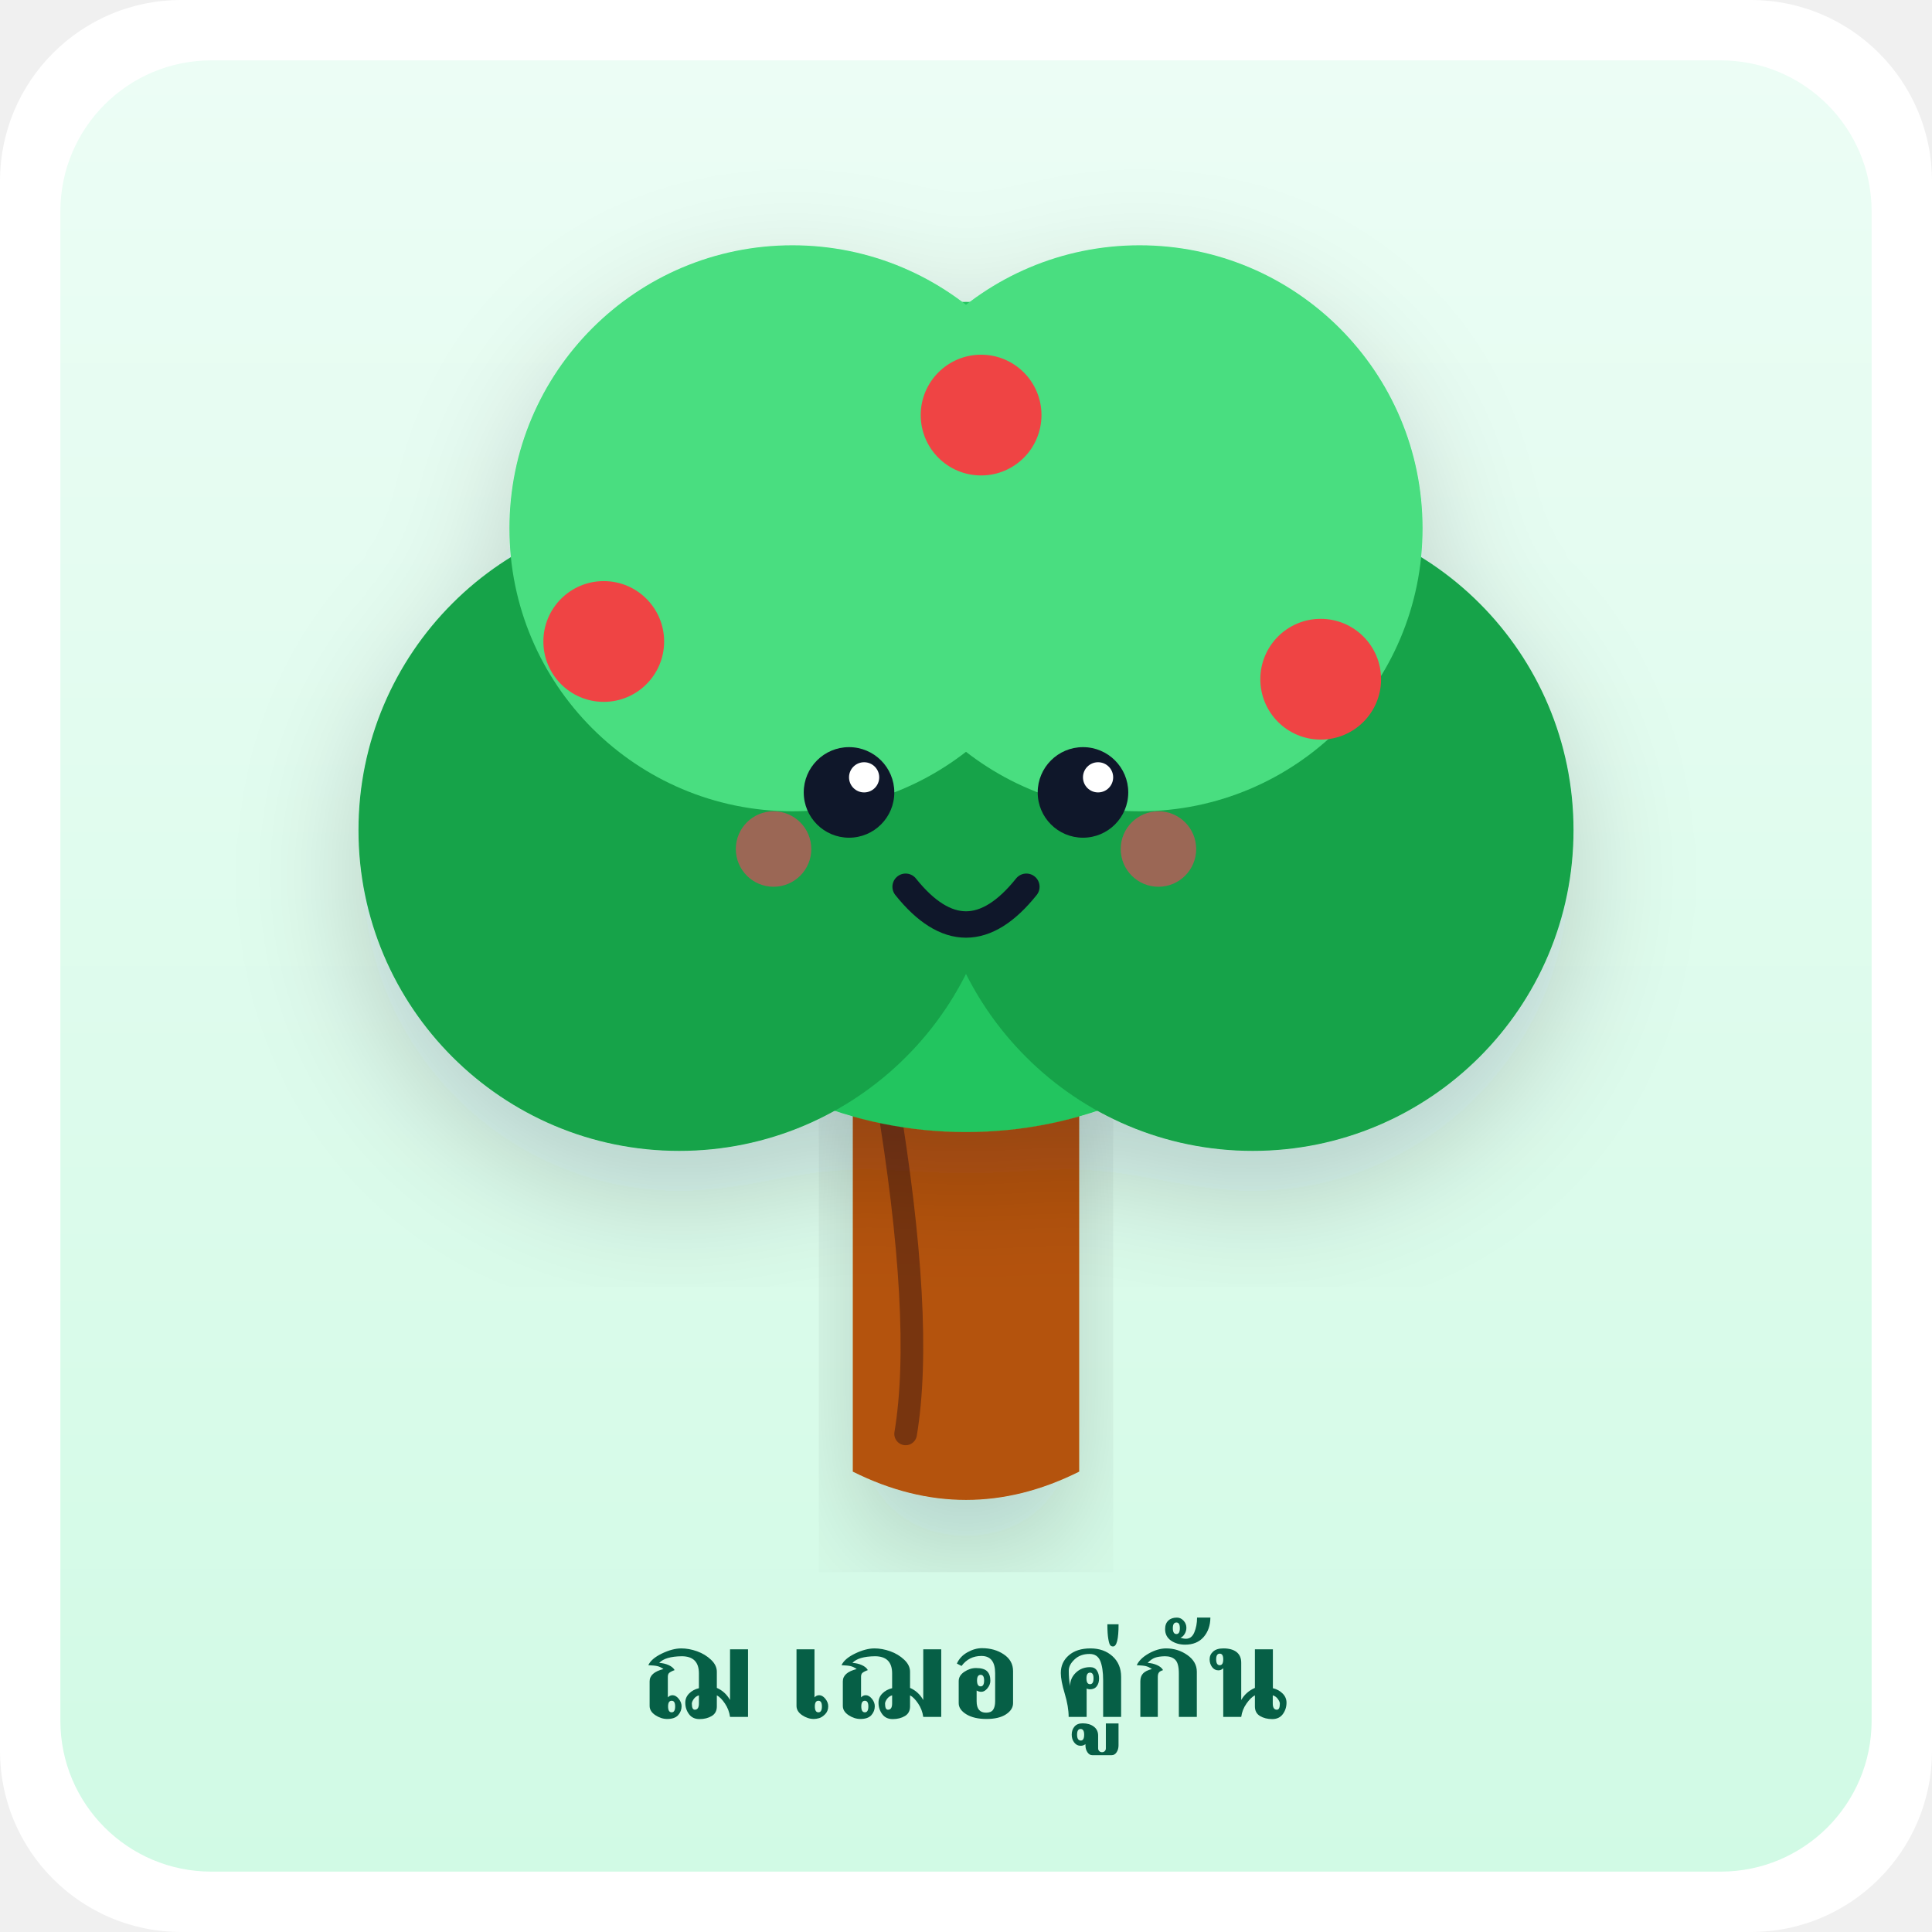
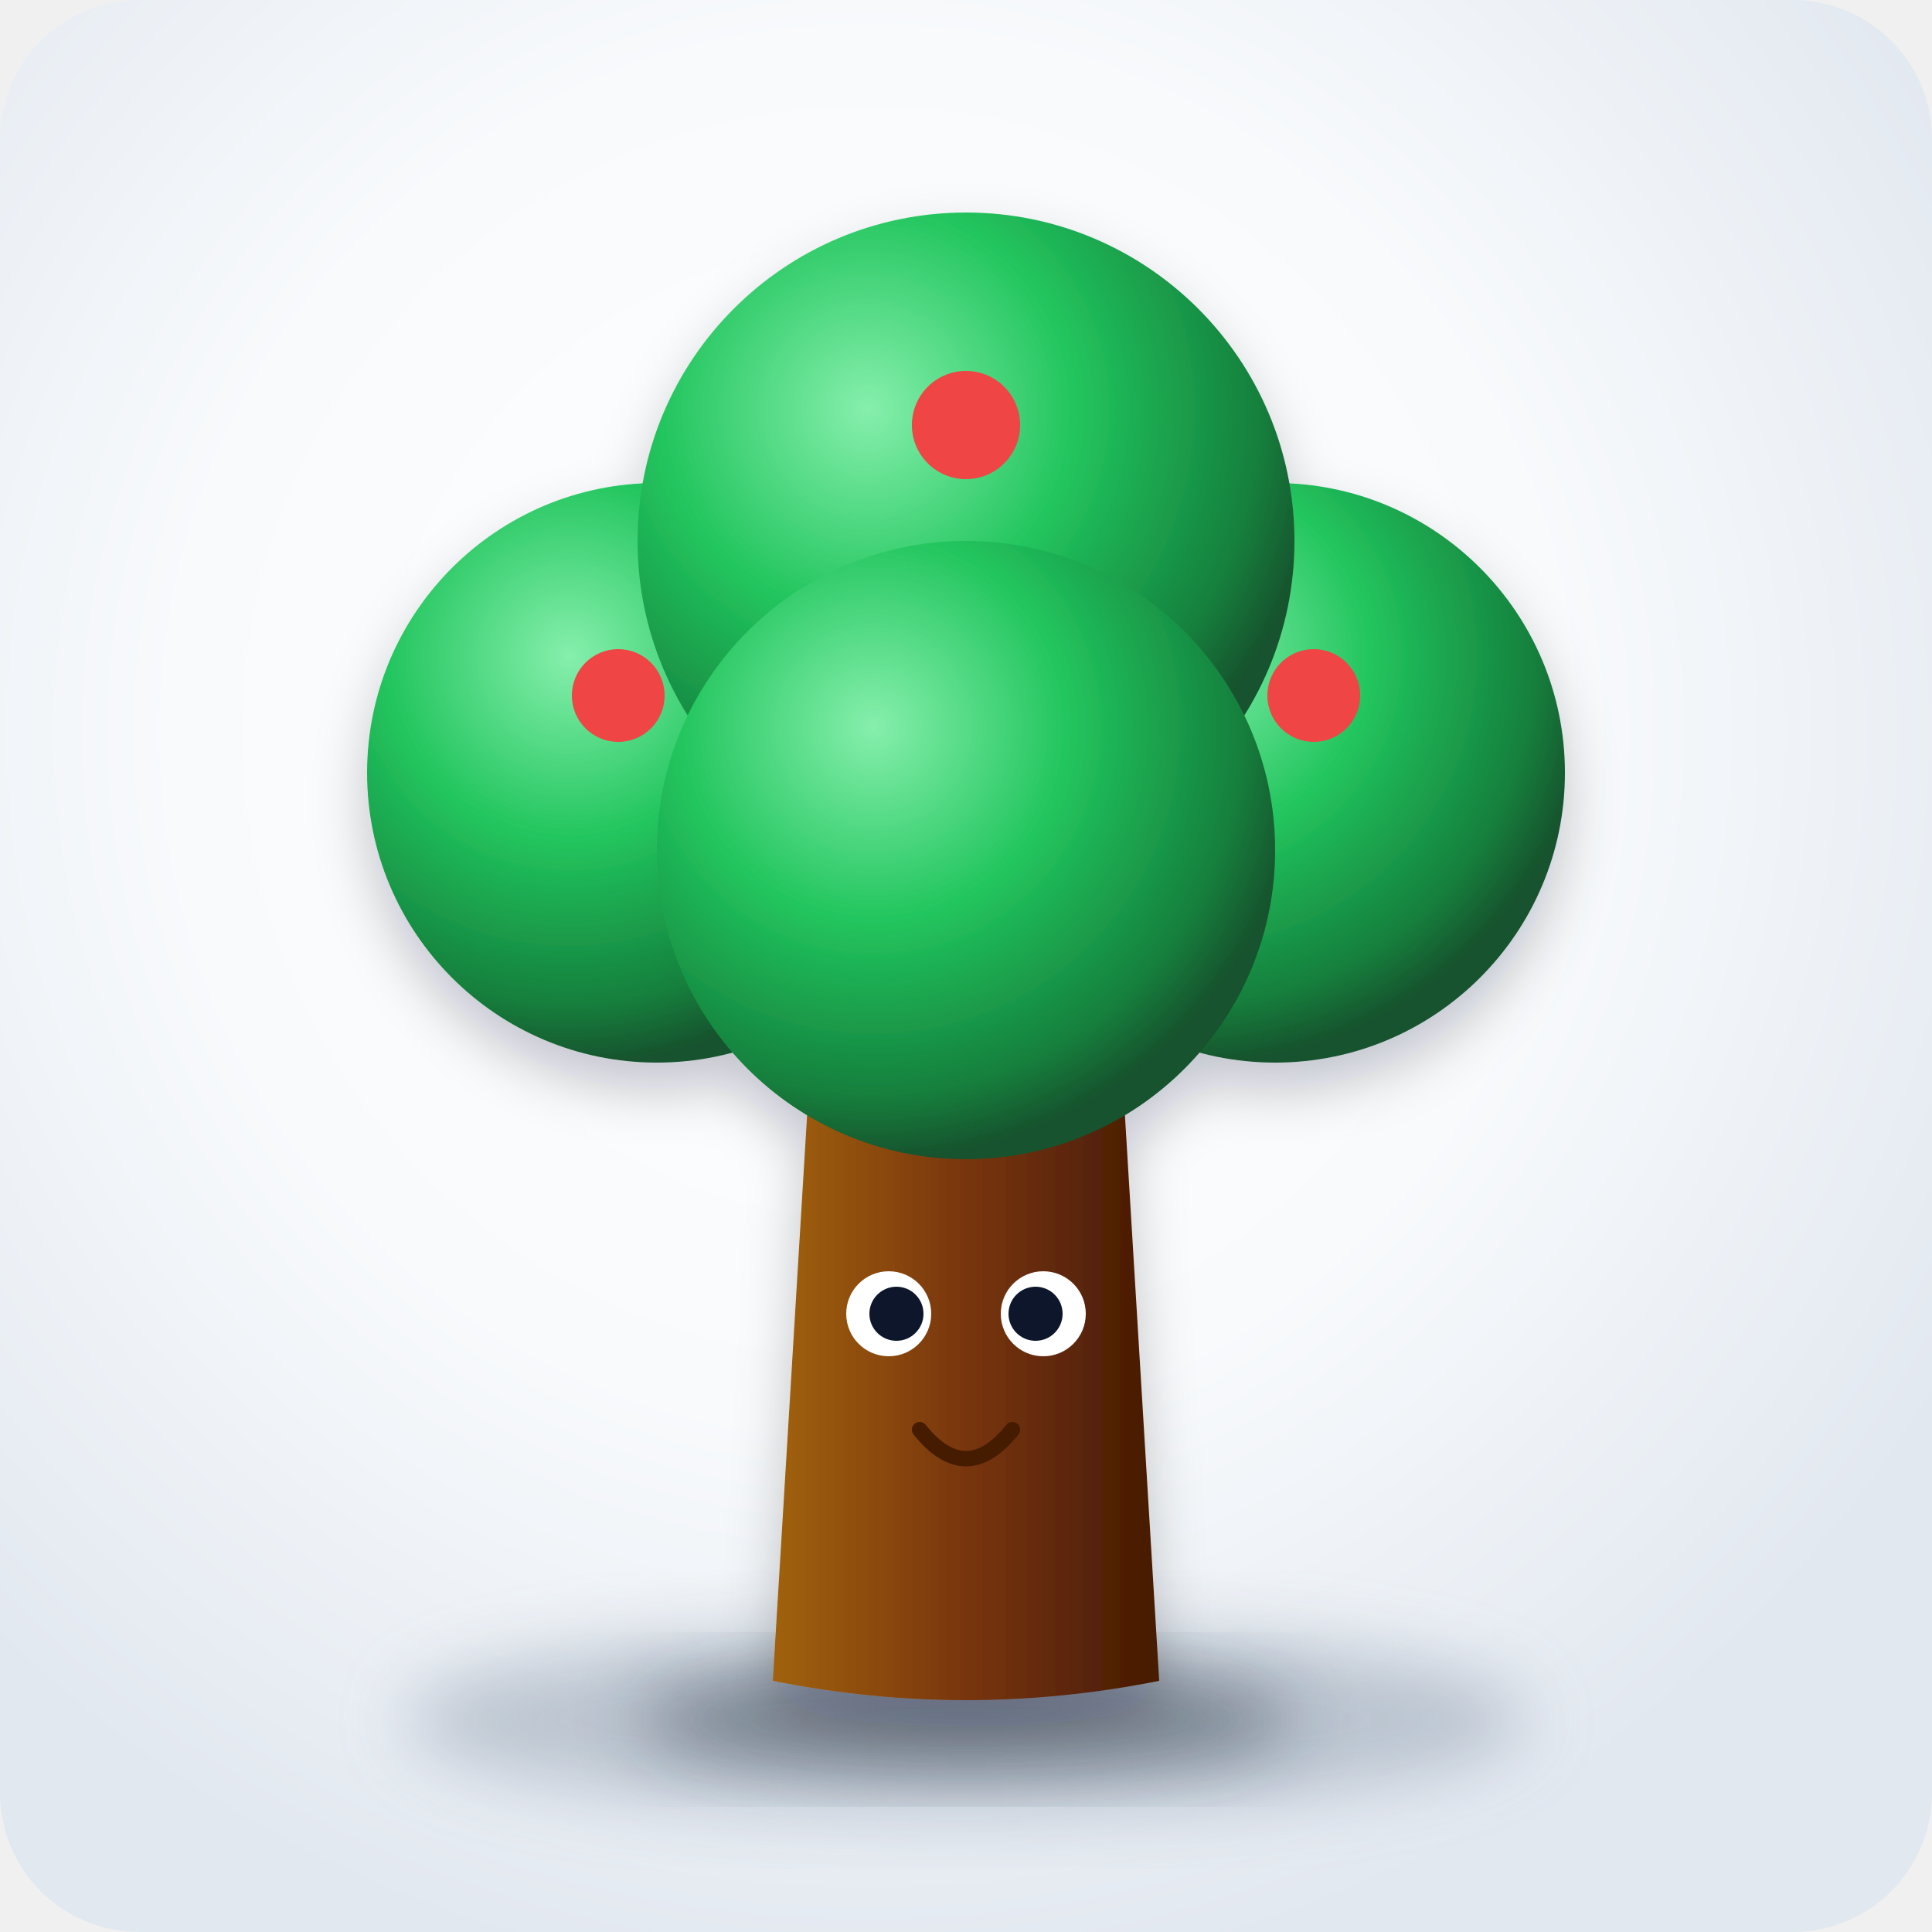
- <svg xmlns="http://www.w3.org/2000/svg" viewBox="0 0 512 512" width="100%" height="100%">
+ <svg xmlns="http://www.w3.org/2000/svg" viewBox="0 0 500 500" width="100%" height="100%">
  <defs>
-     <filter id="dropShadow" x="-15%" y="-15%" width="130%" height="130%">
-       <feDropShadow dx="0" dy="12" stdDeviation="16" flood-color="#0f172a" flood-opacity="0.18" />
+     <radialGradient id="bgGlow" cx="45%" cy="38%" r="65%">
+       <stop offset="0%" stop-color="#ffffff" />
+       <stop offset="55%" stop-color="#f8fafc" />
+       <stop offset="100%" stop-color="#e2e8f0" />
+     </radialGradient>
+     <filter id="groundShadow" x="-30%" y="-30%" width="160%" height="160%">
+       <feGaussianBlur stdDeviation="9" />
+     </filter>
+     <filter id="clayShadow" x="-25%" y="-25%" width="150%" height="150%">
+       <feDropShadow dx="0" dy="7" stdDeviation="7" flood-color="#0f172a" flood-opacity="0.22" />
    </filter>
    <filter id="softGlow" x="-20%" y="-20%" width="140%" height="140%">
-       <feGaussianBlur stdDeviation="8" result="blur" />
+       <feGaussianBlur stdDeviation="3" result="blur" />
      <feComposite in="SourceGraphic" in2="blur" operator="over" />
    </filter>
-     <linearGradient id="bgWarm" x1="0" y1="0" x2="0" y2="1">
-       <stop offset="0%" stop-color="#fffbeb" />
-       <stop offset="100%" stop-color="#fef3c7" />
-     </linearGradient>
-     <linearGradient id="bgSky" x1="0" y1="0" x2="0" y2="1">
-       <stop offset="0%" stop-color="#f0f9ff" />
-       <stop offset="100%" stop-color="#e0f2fe" />
-     </linearGradient>
-     <linearGradient id="bgRose" x1="0" y1="0" x2="0" y2="1">
-       <stop offset="0%" stop-color="#fff1f2" />
-       <stop offset="100%" stop-color="#ffe4e6" />
-     </linearGradient>
-     <linearGradient id="bgEmerald" x1="0" y1="0" x2="0" y2="1">
-       <stop offset="0%" stop-color="#ecfdf5" />
-       <stop offset="100%" stop-color="#d1fae5" />
-     </linearGradient>
-     <linearGradient id="bgPurple" x1="0" y1="0" x2="0" y2="1">
-       <stop offset="0%" stop-color="#faf5ff" />
-       <stop offset="100%" stop-color="#f3e8ff" />
+     <radialGradient id="treeCanopy" cx="35%" cy="30%" r="70%">
+       <stop offset="0%" stop-color="#86efac" />
+       <stop offset="45%" stop-color="#22c55e" />
+       <stop offset="85%" stop-color="#15803d" />
+       <stop offset="100%" stop-color="#14532d" />
+     </radialGradient>
+     <linearGradient id="treeTrunk" x1="0%" y1="0%" x2="100%" y2="0%">
+       <stop offset="0%" stop-color="#a16207" />
+       <stop offset="50%" stop-color="#78350f" />
+       <stop offset="100%" stop-color="#451a03" />
    </linearGradient>
  </defs>
-   <rect width="512" height="512" rx="48" fill="#ffffff" />
-   <rect x="16" y="16" width="480" height="480" rx="40" fill="url(#bgEmerald)" />
-   <path d="M 226 270 L 226 390 Q 256 405 286 390 L 286 270 Z" fill="#b45309" filter="url(#dropShadow)" />
-   <path d="M 235 290 Q 245 350 240 380" stroke="#78350f" stroke-width="6" fill="none" stroke-linecap="round" />
-   <g filter="url(#dropShadow)">
-     <circle cx="256" cy="190" r="110" fill="#22c55e" />
-     <circle cx="180" cy="220" r="85" fill="#16a34a" />
-     <circle cx="332" cy="220" r="85" fill="#16a34a" />
-     <circle cx="210" cy="140" r="75" fill="#4ade80" />
-     <circle cx="302" cy="140" r="75" fill="#4ade80" />
+   <rect width="500" height="500" rx="36" fill="url(#bgGlow)" />
+   <ellipse cx="250" cy="445" rx="145" ry="24" fill="#64748b" opacity="0.35" filter="url(#groundShadow)" />
+   <ellipse cx="250" cy="445" rx="85" ry="14" fill="#1e293b" opacity="0.45" filter="url(#groundShadow)" />
+   <g filter="url(#clayShadow)">
+     <path d="M 210 270 L 200 435 Q 250 445 300 435 L 290 270 Z" fill="url(#treeTrunk)" />
+     <circle cx="170" cy="200" r="75" fill="url(#treeCanopy)" />
+     <circle cx="330" cy="200" r="75" fill="url(#treeCanopy)" />
+     <circle cx="250" cy="140" r="85" fill="url(#treeCanopy)" />
+     <circle cx="250" cy="220" r="80" fill="url(#treeCanopy)" />
+     <circle cx="160" cy="180" r="12" fill="#ef4444" />
+     <circle cx="340" cy="180" r="12" fill="#ef4444" />
+     <circle cx="250" cy="110" r="14" fill="#ef4444" />
+     <circle cx="230" cy="340" r="11" fill="#ffffff" />
+     <circle cx="270" cy="340" r="11" fill="#ffffff" />
+     <circle cx="232" cy="340" r="7" fill="#0f172a" />
+     <circle cx="268" cy="340" r="7" fill="#0f172a" />
+     <path d="M 238 370 Q 250 385 262 370" fill="none" stroke="#451a03" stroke-width="4" stroke-linecap="round" />
  </g>
-   <circle cx="225" cy="210" r="12" fill="#0f172a" />
-   <circle cx="229" cy="206" r="4" fill="#ffffff" />
-   <circle cx="287" cy="210" r="12" fill="#0f172a" />
-   <circle cx="291" cy="206" r="4" fill="#ffffff" />
-   <circle cx="205" cy="225" r="10" fill="#f43f5e" opacity="0.6" />
-   <circle cx="307" cy="225" r="10" fill="#f43f5e" opacity="0.6" />
-   <path d="M 240 235 Q 256 255 272 235" fill="none" stroke="#0f172a" stroke-width="7" stroke-linecap="round" />
-   <circle cx="160" cy="170" r="16" fill="#ef4444" />
-   <circle cx="350" cy="180" r="16" fill="#ef4444" />
-   <circle cx="260" cy="110" r="16" fill="#ef4444" />
-   <text x="256" y="455" font-family="'Sarabun', sans-serif" font-size="34" font-weight="bold" fill="#065f46" text-anchor="middle">ฌ เฌอ คู่กัน</text>
</svg>
